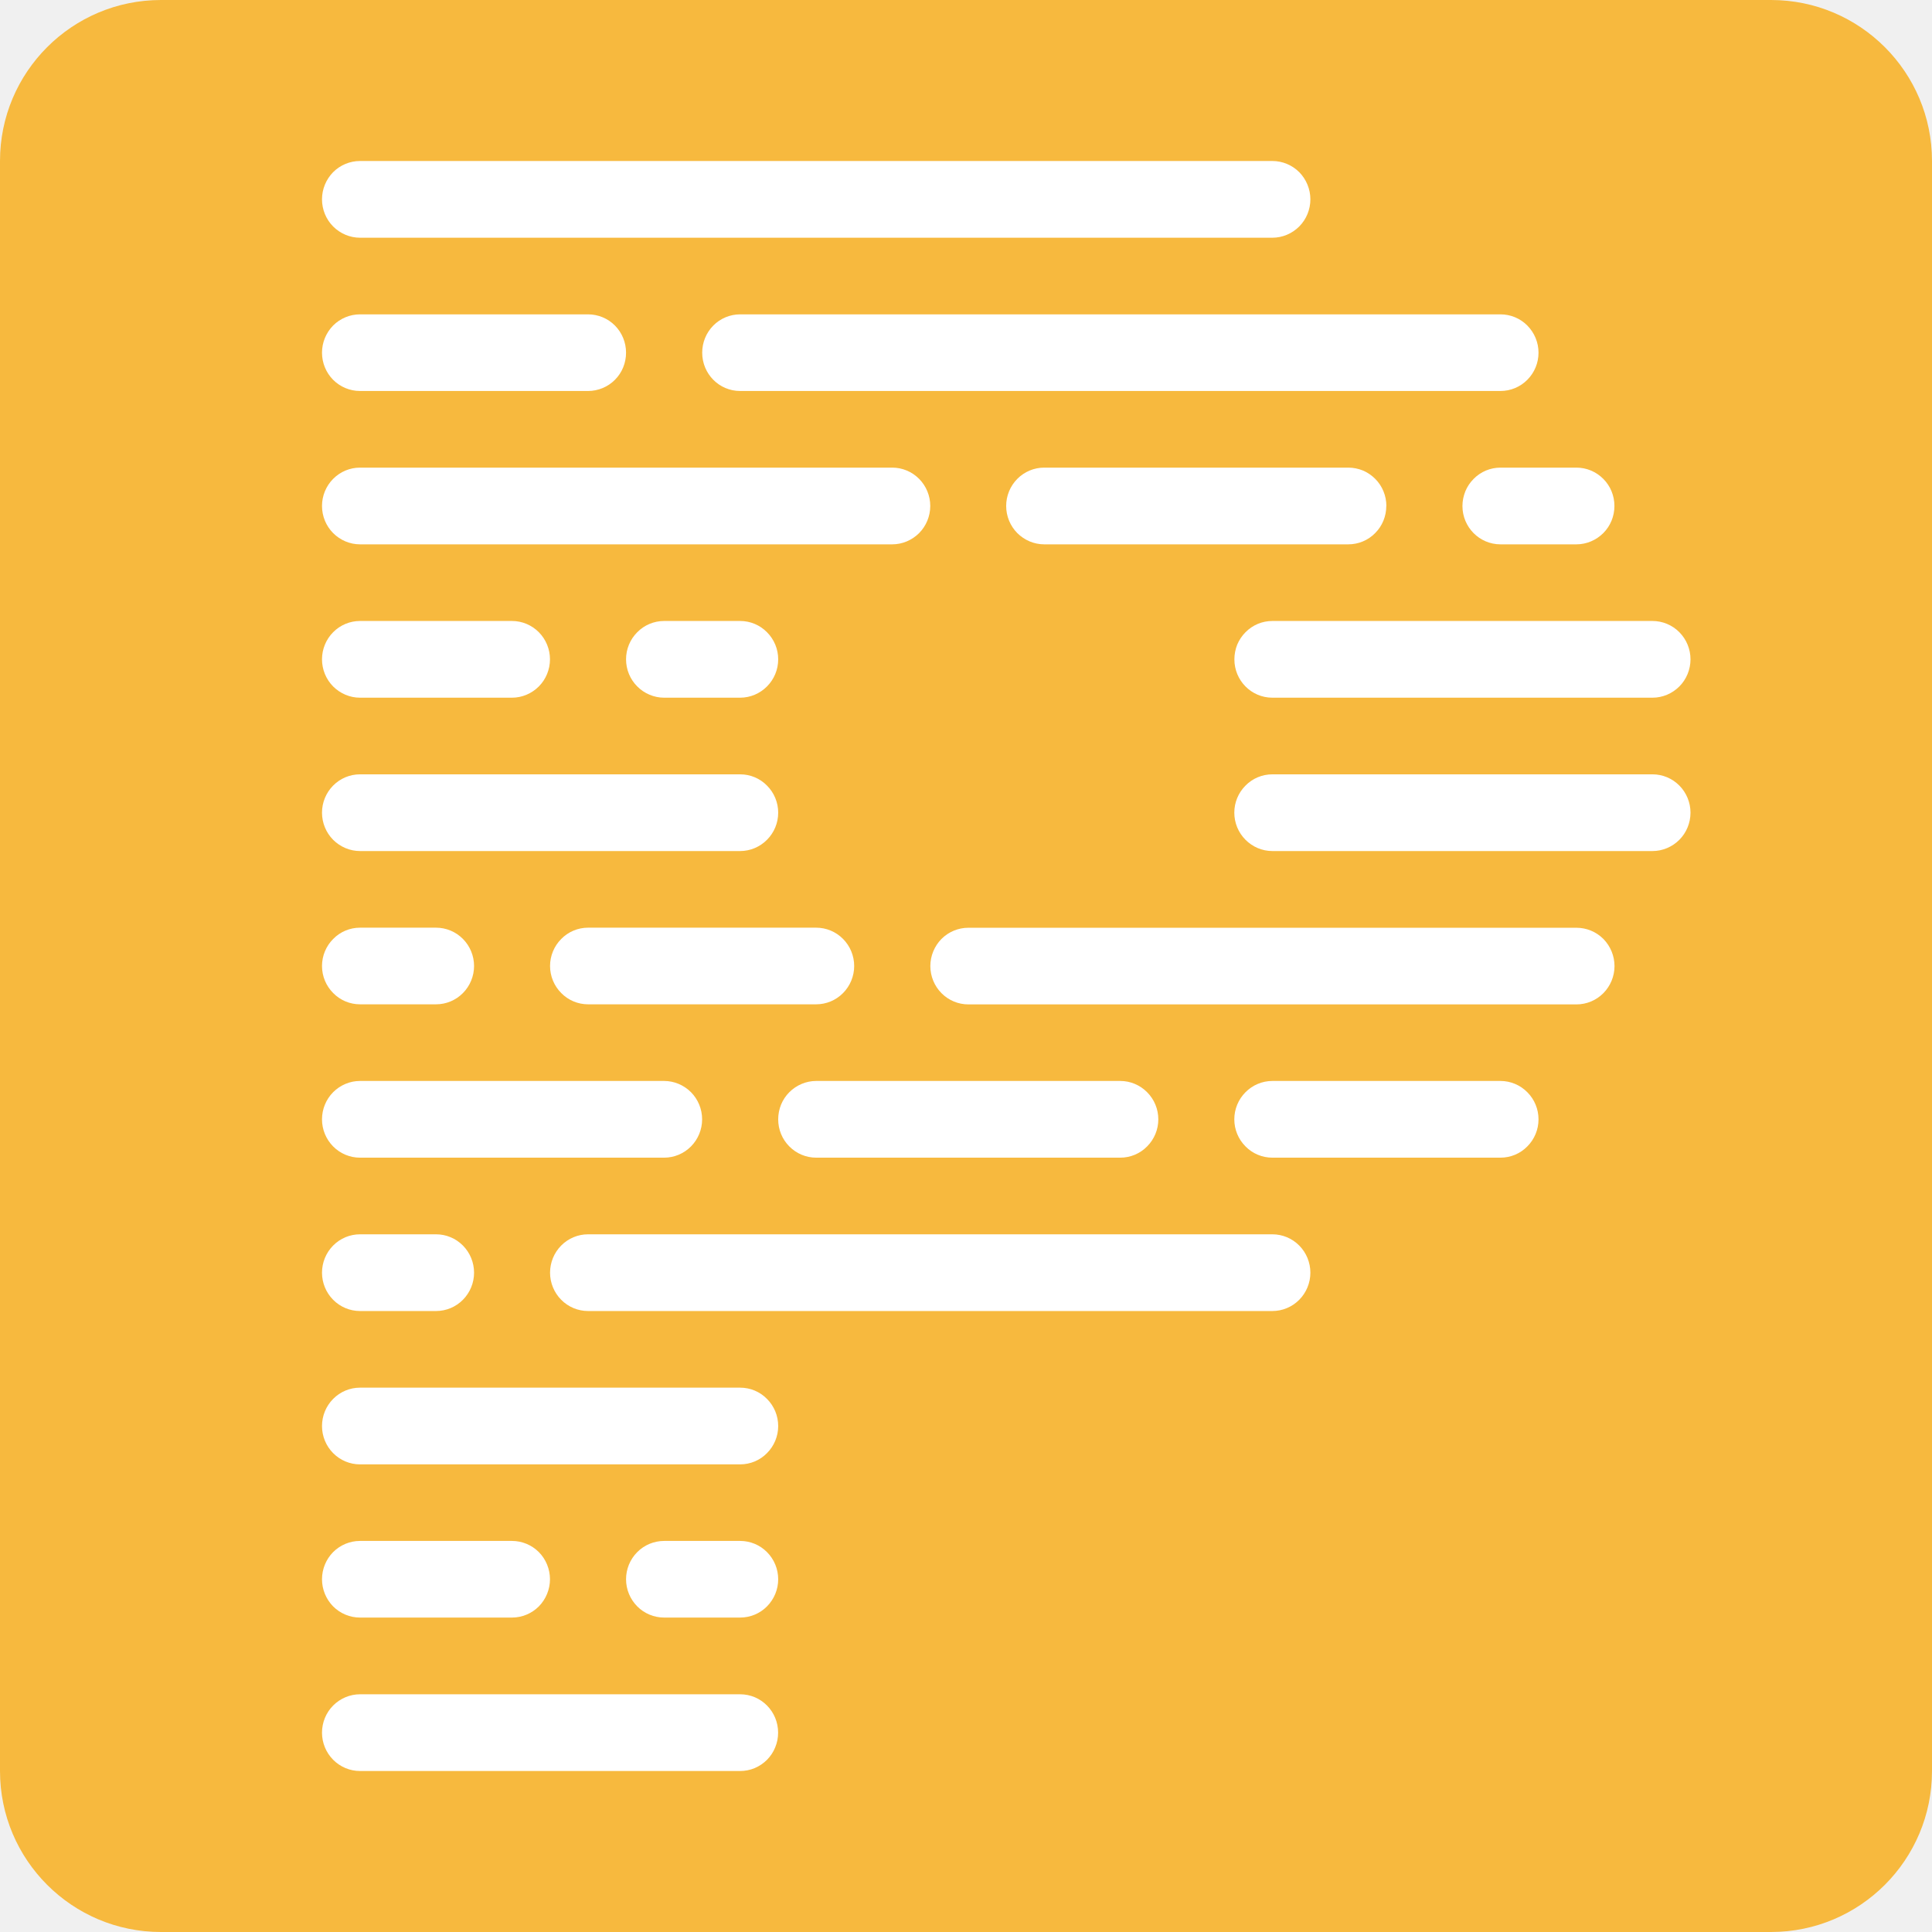
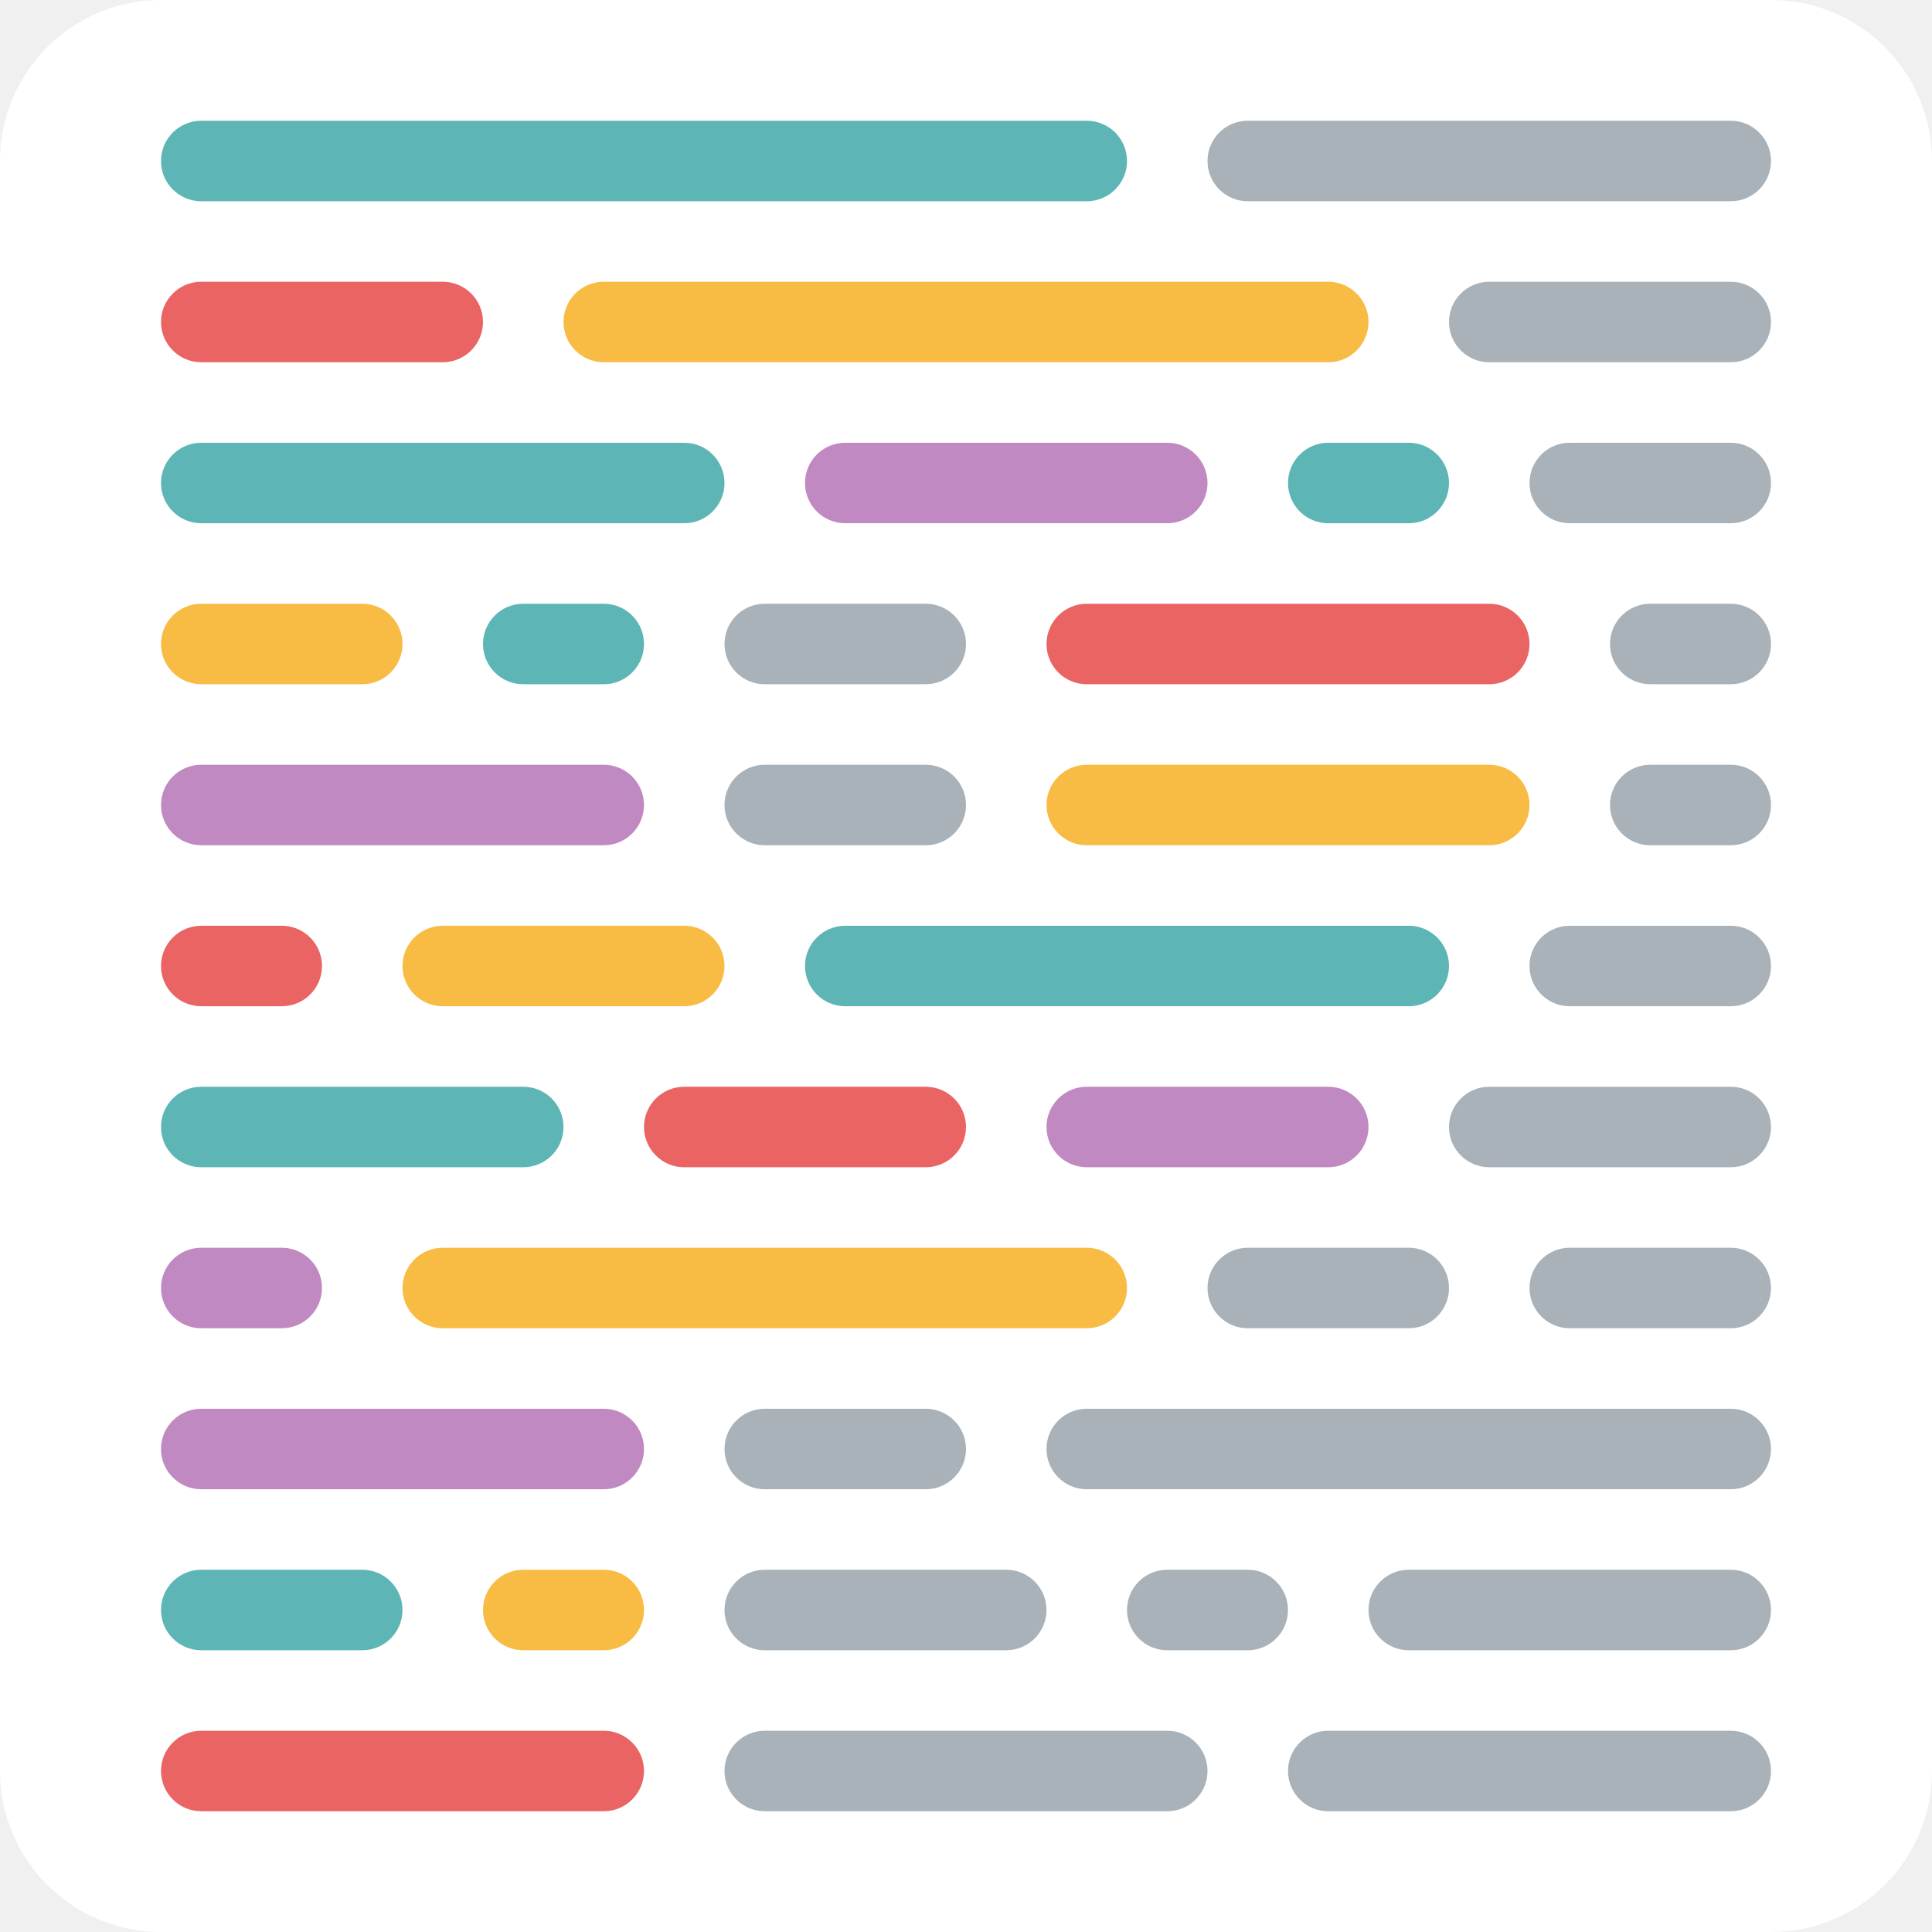
<svg xmlns="http://www.w3.org/2000/svg" width="24" height="24" viewBox="0 0 24 24" fill="none">
-   <g clip-path="url(#clip0_1_3776)">
-     <rect width="24" height="24" rx="2" fill="#F7B93E" />
-     <path d="M9.666 21.524C9.666 21.587 9.654 21.648 9.63 21.706C9.607 21.764 9.572 21.816 9.528 21.861C9.484 21.905 9.432 21.94 9.375 21.964C9.318 21.988 9.256 22 9.194 22H4.472C4.347 22 4.227 21.95 4.138 21.86C4.05 21.771 4 21.65 4 21.524C4 21.397 4.05 21.276 4.138 21.187C4.227 21.098 4.347 21.047 4.472 21.047H9.194C9.456 21.047 9.666 21.261 9.666 21.524ZM9.194 19.142H8.25C8.125 19.142 8.004 19.192 7.916 19.281C7.827 19.37 7.777 19.492 7.777 19.618C7.777 19.744 7.827 19.865 7.916 19.955C8.004 20.044 8.125 20.094 8.25 20.094H9.194C9.32 20.094 9.44 20.044 9.528 19.955C9.617 19.865 9.667 19.744 9.667 19.618C9.667 19.492 9.617 19.37 9.528 19.281C9.44 19.192 9.32 19.142 9.194 19.142ZM4.472 20.094H6.36C6.485 20.094 6.605 20.044 6.694 19.955C6.782 19.865 6.832 19.744 6.832 19.618C6.832 19.492 6.782 19.37 6.694 19.281C6.605 19.192 6.485 19.142 6.36 19.142H4.472C4.347 19.142 4.227 19.192 4.138 19.281C4.05 19.37 4 19.492 4 19.618C4 19.744 4.05 19.865 4.138 19.955C4.227 20.044 4.347 20.094 4.472 20.094ZM9.194 17.238H4.472C4.347 17.238 4.227 17.288 4.138 17.378C4.05 17.467 4 17.588 4 17.715C4 17.841 4.05 17.962 4.138 18.051C4.227 18.141 4.347 18.191 4.472 18.191H9.194C9.32 18.191 9.44 18.141 9.528 18.051C9.617 17.962 9.667 17.841 9.667 17.715C9.667 17.588 9.617 17.467 9.528 17.378C9.44 17.288 9.32 17.238 9.194 17.238ZM15.806 15.333H7.305C7.18 15.333 7.06 15.383 6.971 15.473C6.883 15.562 6.833 15.683 6.833 15.81C6.833 15.936 6.883 16.057 6.971 16.146C7.06 16.236 7.18 16.286 7.305 16.286H15.806C15.931 16.286 16.051 16.236 16.14 16.146C16.228 16.057 16.278 15.936 16.278 15.81C16.278 15.683 16.228 15.562 16.14 15.473C16.051 15.383 15.931 15.333 15.806 15.333ZM4.472 16.286H5.417C5.542 16.286 5.662 16.236 5.751 16.146C5.839 16.057 5.889 15.936 5.889 15.81C5.889 15.683 5.839 15.562 5.751 15.473C5.662 15.383 5.542 15.333 5.417 15.333H4.472C4.347 15.333 4.227 15.383 4.138 15.473C4.05 15.562 4 15.683 4 15.81C4 15.936 4.05 16.057 4.138 16.146C4.227 16.236 4.347 16.286 4.472 16.286ZM18.639 13.428H15.806C15.68 13.428 15.56 13.479 15.472 13.568C15.383 13.657 15.333 13.778 15.333 13.905C15.333 14.031 15.383 14.152 15.472 14.241C15.56 14.331 15.68 14.381 15.806 14.381H18.639C18.765 14.381 18.885 14.331 18.973 14.241C19.062 14.152 19.112 14.031 19.112 13.905C19.112 13.778 19.062 13.657 18.973 13.568C18.885 13.479 18.765 13.428 18.639 13.428ZM10.139 14.381H13.916C14.042 14.381 14.162 14.331 14.25 14.241C14.339 14.152 14.389 14.031 14.389 13.905C14.389 13.778 14.339 13.657 14.25 13.568C14.162 13.479 14.042 13.428 13.916 13.428H10.139C10.014 13.428 9.894 13.479 9.805 13.568C9.716 13.657 9.667 13.778 9.667 13.905C9.667 14.031 9.716 14.152 9.805 14.241C9.894 14.331 10.014 14.381 10.139 14.381ZM4.472 14.381H8.25C8.375 14.381 8.495 14.331 8.584 14.241C8.672 14.152 8.722 14.031 8.722 13.905C8.722 13.778 8.672 13.657 8.584 13.568C8.495 13.479 8.375 13.428 8.25 13.428H4.472C4.347 13.428 4.227 13.479 4.138 13.568C4.05 13.657 4 13.778 4 13.905C4 14.031 4.05 14.152 4.138 14.241C4.227 14.331 4.347 14.381 4.472 14.381ZM19.582 11.525H12.029C11.904 11.525 11.784 11.575 11.695 11.664C11.607 11.754 11.557 11.875 11.557 12.001C11.557 12.127 11.607 12.248 11.695 12.337C11.784 12.427 11.904 12.477 12.029 12.477H19.584C19.709 12.477 19.829 12.427 19.918 12.337C20.006 12.248 20.056 12.127 20.056 12.001C20.056 11.875 20.006 11.754 19.918 11.664C19.829 11.575 19.709 11.525 19.584 11.525H19.582ZM10.611 12C10.611 11.874 10.561 11.753 10.473 11.664C10.384 11.574 10.264 11.524 10.139 11.524H7.305C7.18 11.524 7.06 11.574 6.972 11.664C6.883 11.753 6.833 11.874 6.833 12C6.833 12.126 6.883 12.247 6.972 12.336C7.06 12.426 7.18 12.476 7.305 12.476H10.139C10.264 12.476 10.384 12.426 10.473 12.336C10.561 12.247 10.611 12.126 10.611 12ZM4.472 12.476H5.417C5.542 12.476 5.662 12.426 5.751 12.336C5.839 12.247 5.889 12.126 5.889 12C5.889 11.874 5.839 11.753 5.751 11.664C5.662 11.574 5.542 11.524 5.417 11.524H4.472C4.347 11.524 4.227 11.574 4.139 11.664C4.05 11.753 4 11.874 4 12C4 12.126 4.05 12.247 4.139 12.336C4.227 12.426 4.347 12.476 4.472 12.476ZM20.528 9.619H15.806C15.68 9.619 15.56 9.669 15.472 9.759C15.383 9.848 15.333 9.969 15.333 10.095C15.333 10.222 15.383 10.343 15.472 10.432C15.56 10.521 15.68 10.572 15.806 10.572H20.528C20.653 10.572 20.773 10.521 20.862 10.432C20.95 10.343 21 10.222 21 10.095C21 9.969 20.95 9.848 20.862 9.759C20.773 9.669 20.653 9.619 20.528 9.619ZM4.472 10.572H9.194C9.32 10.572 9.44 10.521 9.528 10.432C9.617 10.343 9.667 10.222 9.667 10.095C9.667 9.969 9.617 9.848 9.528 9.759C9.44 9.669 9.32 9.619 9.194 9.619H4.472C4.347 9.619 4.227 9.669 4.138 9.759C4.05 9.848 4 9.969 4 10.095C4 10.222 4.05 10.343 4.138 10.432C4.227 10.521 4.347 10.572 4.472 10.572ZM15.334 8.191C15.334 8.453 15.544 8.667 15.806 8.667H20.528C20.653 8.667 20.773 8.616 20.862 8.527C20.95 8.438 21 8.317 21 8.19C21 8.064 20.95 7.943 20.862 7.854C20.773 7.764 20.653 7.714 20.528 7.714H15.806C15.744 7.714 15.682 7.726 15.625 7.75C15.568 7.774 15.515 7.81 15.472 7.854C15.428 7.898 15.393 7.951 15.369 8.008C15.346 8.066 15.334 8.128 15.334 8.191ZM8.25 7.714C8.125 7.714 8.004 7.764 7.916 7.854C7.827 7.943 7.777 8.064 7.777 8.19C7.777 8.317 7.827 8.438 7.916 8.527C8.004 8.616 8.125 8.667 8.25 8.667H9.194C9.32 8.667 9.44 8.616 9.528 8.527C9.617 8.438 9.667 8.317 9.667 8.19C9.667 8.064 9.617 7.943 9.528 7.854C9.44 7.764 9.32 7.714 9.194 7.714H8.25ZM4.472 8.667H6.36C6.485 8.667 6.605 8.616 6.694 8.527C6.782 8.438 6.832 8.317 6.832 8.19C6.832 8.064 6.782 7.943 6.694 7.854C6.605 7.764 6.485 7.714 6.36 7.714H4.472C4.347 7.714 4.227 7.764 4.138 7.854C4.05 7.943 4 8.064 4 8.19C4 8.317 4.05 8.438 4.138 8.527C4.227 8.616 4.347 8.667 4.472 8.667ZM18.167 6.286C18.167 6.548 18.378 6.762 18.639 6.762H19.583C19.708 6.762 19.828 6.711 19.917 6.622C20.006 6.533 20.055 6.412 20.055 6.285C20.055 6.159 20.006 6.038 19.917 5.949C19.828 5.859 19.708 5.809 19.583 5.809H18.64C18.578 5.809 18.517 5.821 18.459 5.845C18.402 5.869 18.35 5.904 18.306 5.949C18.262 5.993 18.227 6.045 18.203 6.103C18.18 6.161 18.167 6.223 18.167 6.286ZM17.222 6.286C17.222 6.223 17.21 6.161 17.186 6.103C17.163 6.046 17.128 5.993 17.084 5.949C17.04 5.905 16.988 5.869 16.931 5.845C16.874 5.822 16.812 5.809 16.75 5.809H12.971C12.846 5.809 12.726 5.859 12.637 5.949C12.549 6.038 12.499 6.159 12.499 6.285C12.499 6.412 12.549 6.533 12.637 6.622C12.726 6.711 12.846 6.762 12.971 6.762H16.749C16.875 6.762 16.995 6.712 17.083 6.622C17.172 6.533 17.221 6.412 17.221 6.286H17.222ZM4.472 6.762H11.084C11.209 6.762 11.329 6.711 11.418 6.622C11.506 6.533 11.556 6.412 11.556 6.285C11.556 6.159 11.506 6.038 11.418 5.949C11.329 5.859 11.209 5.809 11.084 5.809H4.472C4.347 5.809 4.227 5.859 4.138 5.949C4.05 6.038 4 6.159 4 6.285C4 6.412 4.05 6.533 4.138 6.622C4.227 6.711 4.347 6.762 4.472 6.762ZM8.723 4.381C8.723 4.644 8.933 4.857 9.194 4.857H18.639C18.765 4.857 18.885 4.807 18.973 4.718C19.062 4.629 19.112 4.508 19.112 4.381C19.112 4.255 19.062 4.134 18.973 4.044C18.885 3.955 18.765 3.905 18.639 3.905H9.194C9.069 3.905 8.949 3.955 8.861 4.044C8.772 4.134 8.723 4.255 8.723 4.381ZM4.472 4.857H7.305C7.43 4.857 7.551 4.807 7.639 4.718C7.728 4.629 7.777 4.508 7.777 4.381C7.777 4.255 7.728 4.134 7.639 4.044C7.551 3.955 7.43 3.905 7.305 3.905H4.472C4.347 3.905 4.227 3.955 4.138 4.044C4.05 4.134 4 4.255 4 4.381C4 4.508 4.05 4.629 4.138 4.718C4.227 4.807 4.347 4.857 4.472 4.857ZM4.472 2.953H15.806C15.931 2.953 16.051 2.902 16.14 2.813C16.228 2.724 16.278 2.603 16.278 2.476C16.278 2.35 16.228 2.229 16.14 2.139C16.051 2.05 15.931 2 15.806 2H4.472C4.347 2 4.227 2.05 4.138 2.139C4.05 2.229 4 2.35 4 2.476C4 2.603 4.05 2.724 4.138 2.813C4.227 2.902 4.347 2.953 4.472 2.953Z" fill="white" />
-   </g>
-   <defs>
-     <clipPath id="clip0_1_3776">
-       <rect width="24" height="24" fill="white" />
-     </clipPath>
-   </defs>
+   <rect width="24" height="24" rx="2" fill="white" />
+   <rect x="2" y="1.5" width="12" height="1" rx="0.5" fill="#5DB5B6" />
+   <rect x="2" y="3.5" width="4" height="1" rx="0.5" fill="#EA6464" />
+   <rect x="5" y="11.5" width="4" height="1" rx="0.5" fill="#F8BC45" />
+   <rect x="2" y="5.5" width="7" height="1" rx="0.5" fill="#5DB5B6" />
+   <rect x="10" y="5.5" width="5" height="1" rx="0.5" fill="#C089C1" />
+   <rect x="16" y="5.5" width="2" height="1" rx="0.5" fill="#5DB5B6" />
+   <rect x="9" y="7.5" width="3" height="1" rx="0.5" fill="#A8B2B8" />
+   <rect x="9" y="9.5" width="3" height="1" rx="0.5" fill="#A8B2B8" />
+   <rect x="15" y="1.5" width="7" height="1" rx="0.5" fill="#A8B2B8" />
+   <rect x="18" y="3.5" width="4" height="1" rx="0.5" fill="#A8B2B8" />
+   <rect x="19" y="5.5" width="3" height="1" rx="0.5" fill="#A8B2B8" />
+   <rect x="20" y="7.5" width="2" height="1" rx="0.5" fill="#A8B2B8" />
+   <rect x="20" y="9.5" width="2" height="1" rx="0.5" fill="#A8B2B8" />
+   <rect x="19" y="11.5" width="3" height="1" rx="0.5" fill="#A8B2B8" />
+   <rect x="19" y="15.5" width="3" height="1" rx="0.5" fill="#A8B2B8" />
+   <rect x="17" y="19.5" width="5" height="1" rx="0.5" fill="#A8B2B8" />
+   <rect x="16" y="21.5" width="6" height="1" rx="0.5" fill="#A8B2B8" />
+   <rect x="15" y="15.5" width="3" height="1" rx="0.5" fill="#A8B2B8" />
+   <rect x="13" y="17.5" width="9" height="1" rx="0.5" fill="#A8B2B8" />
+   <rect x="14" y="19.5" width="2" height="1" rx="0.5" fill="#A8B2B8" />
+   <rect x="9" y="17.5" width="3" height="1" rx="0.5" fill="#A8B2B8" />
+   <rect x="9" y="19.5" width="4" height="1" rx="0.5" fill="#A8B2B8" />
+   <rect x="9" y="21.5" width="6" height="1" rx="0.5" fill="#A8B2B8" />
+   <rect x="18" y="13.5" width="4" height="1" rx="0.5" fill="#A8B2B8" />
+   <rect x="2" y="7.5" width="3" height="1" rx="0.5" fill="#F8BC45" />
+   <rect x="6" y="7.5" width="2" height="1" rx="0.5" fill="#5DB5B6" />
+   <rect x="2" y="11.5" width="2" height="1" rx="0.5" fill="#EA6464" />
+   <rect x="13" y="7.5" width="6" height="1" rx="0.5" fill="#EA6464" />
+   <rect x="2" y="9.5" width="6" height="1" rx="0.5" fill="#C089C1" />
+   <rect x="2" y="13.5" width="5" height="1" rx="0.5" fill="#5DB5B6" />
+   <rect x="2" y="17.5" width="6" height="1" rx="0.5" fill="#C089C1" />
+   <rect x="2" y="19.5" width="3" height="1" rx="0.5" fill="#5DB5B6" />
+   <rect x="6" y="19.5" width="2" height="1" rx="0.5" fill="#F8BC45" />
+   <rect x="2" y="21.5" width="6" height="1" rx="0.5" fill="#EA6464" />
+   <rect x="8" y="13.5" width="4" height="1" rx="0.5" fill="#EA6464" />
+   <rect x="13" y="13.5" width="4" height="1" rx="0.5" fill="#C089C1" />
+   <rect x="2" y="15.5" width="2" height="1" rx="0.5" fill="#C089C1" />
+   <rect x="5" y="15.5" width="9" height="1" rx="0.5" fill="#F8BC45" />
+   <rect x="13" y="9.5" width="6" height="1" rx="0.5" fill="#F8BC45" />
+   <rect x="7" y="3.5" width="10" height="1" rx="0.5" fill="#F8BC45" />
+   <rect x="10" y="11.5" width="8" height="1" rx="0.5" fill="#5DB5B6" />
</svg>
